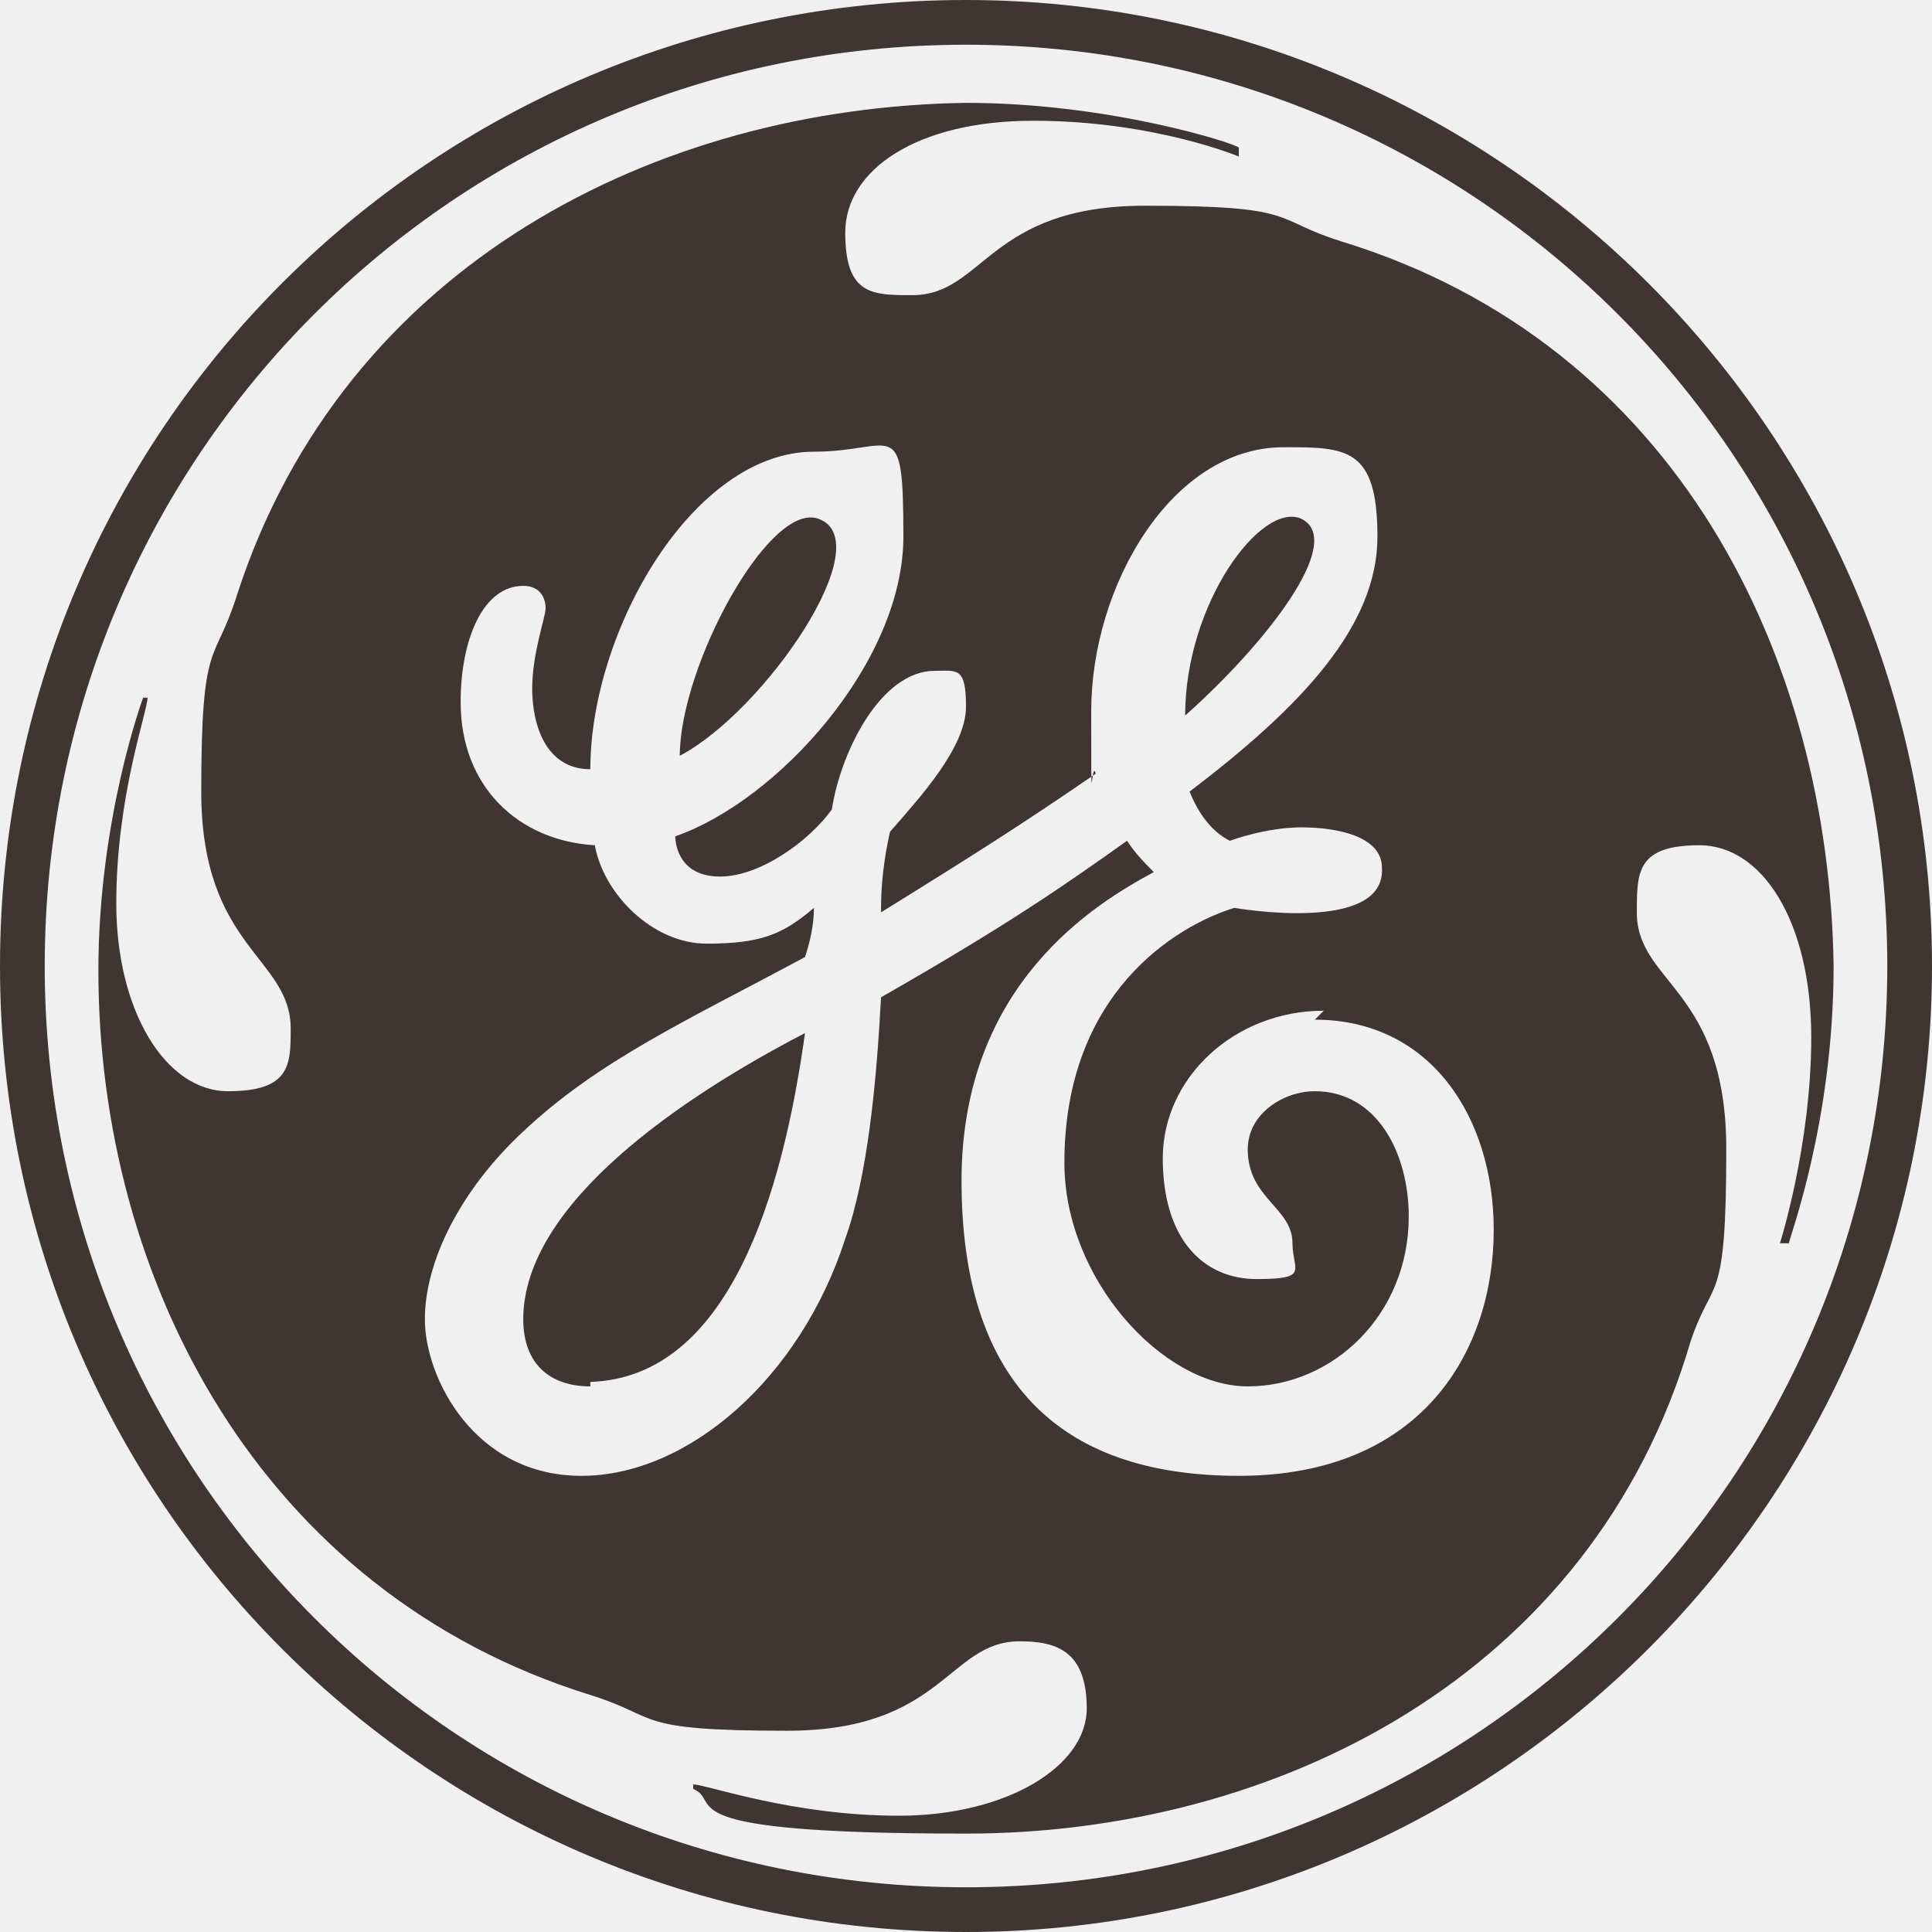
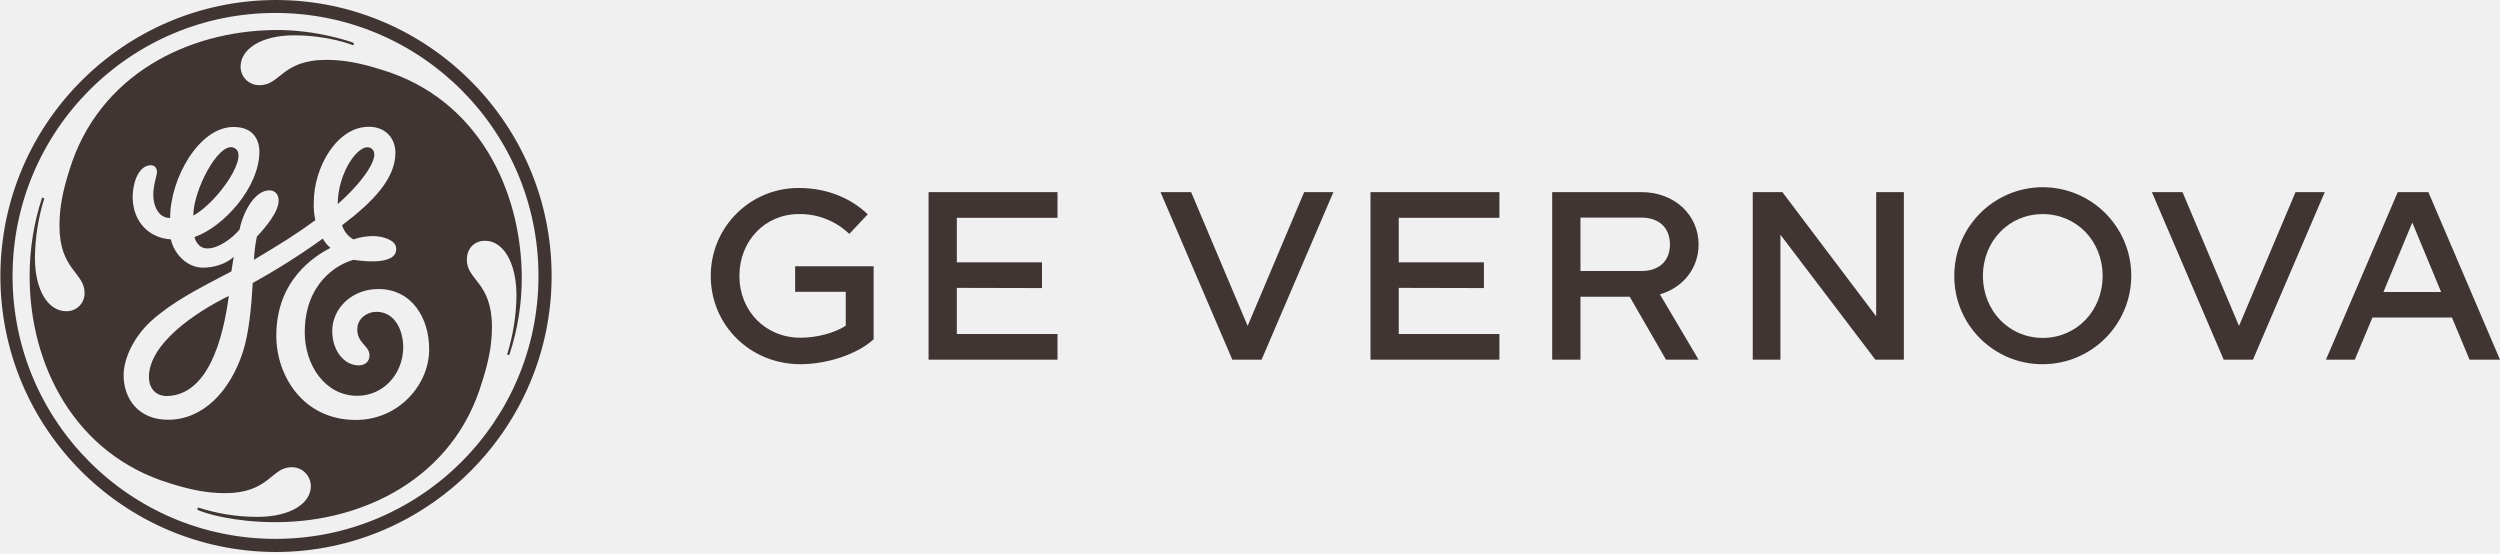
- <svg xmlns="http://www.w3.org/2000/svg" id="Layer_1" version="1.1" viewBox="0 0 43.2 43.2">
-   <path fill="#403532" d="M21.6,43.2C9.7,43.2,0,33.6,0,21.6S9.7,0,21.6,0s21.6,9.7,21.6,21.6-9.7,21.6-21.6,21.6ZM21.6,1C10.2,1,1,10.2,1,21.6s9.2,20.6,20.6,20.6,20.6-9.2,20.6-20.6S33,1,21.6,1ZM39.9,27.8h-.1s0,0,0,0c0,0,.7-2.2.7-4.6,0-2.6-1.1-4.3-2.5-4.3s-1.4.6-1.4,1.5c0,1.6,2,1.7,2,5.3s-.3,2.8-.8,4.3c-2.2,7.5-9.3,11-16.2,11s-5.4-.7-6.1-1c0,0,0,0,0-.1h0c.3,0,2.2.7,4.6.7s4.2-1.1,4.2-2.4-.7-1.5-1.5-1.5c-1.6,0-1.7,2-5.2,2s-2.8-.3-4.4-.8c-7.4-2.3-11-9.3-11-16.2,0-3.4,1-6.1,1-6.1h.1s0,0,0,0c0,.3-.7,2.2-.7,4.6s1.1,4.2,2.5,4.2,1.4-.6,1.4-1.4c0-1.6-2-1.8-2-5.3s.3-2.8.8-4.4C7.7,5.9,14.7,2.4,21.6,2.3c3.2,0,6,.9,6.1,1h0c0,.1,0,.2,0,.2,0,0-1.9-.8-4.6-.8-2.6,0-4.2,1.1-4.2,2.5s.6,1.4,1.5,1.4c1.6,0,1.7-2,5.2-2s2.8.3,4.4.8c7.5,2.3,10.9,9.3,11,16.2,0,3.5-1,6.1-1,6.2ZM29.6,22.6c-2,0-3.6,1.5-3.6,3.3s.9,2.7,2.1,2.7.8-.2.8-.8c0-.8-1-1-1-2.1,0-.8.8-1.3,1.5-1.3,1.4,0,2.1,1.4,2.1,2.8,0,2.2-1.7,3.8-3.6,3.8s-4.1-2.4-4.1-5c0-3.8,2.5-5.3,3.8-5.7,0,0,3.4.6,3.3-.9,0-.7-1-.9-1.8-.9-.8,0-1.6.3-1.6.3-.4-.2-.7-.6-.9-1.1,2.5-1.9,4.2-3.7,4.2-5.7s-.7-2-2.1-2c-2.5,0-4.3,3.1-4.3,5.9s0,1,.1,1.4c-1.6,1.1-2.7,1.8-4.8,3.1,0-.3,0-.9.2-1.8.7-.8,1.7-1.9,1.7-2.8s-.2-.8-.7-.8c-1.2,0-2.1,1.8-2.3,3.1-.5.7-1.6,1.5-2.5,1.5s-1-.7-1-.9c2.3-.8,5.1-3.9,5.1-6.7s-.2-1.9-2-1.9c-2.7,0-5,4-5,7.1-1,0-1.3-1-1.3-1.8s.3-1.6.3-1.8-.1-.5-.5-.5c-.9,0-1.4,1.2-1.4,2.6,0,1.9,1.3,3.1,3,3.2.2,1.1,1.3,2.2,2.5,2.2s1.7-.2,2.4-.8c0,.4-.1.8-.2,1.1-2.6,1.4-4.6,2.3-6.3,3.9-1.4,1.3-2.2,2.9-2.2,4.2s1.1,3.5,3.5,3.5,4.9-2.2,5.9-5.3c.5-1.4.7-3.5.8-5.4,2.8-1.6,4.1-2.5,5.5-3.5.2.3.4.5.6.7-1.3.7-4.3,2.5-4.3,6.9s2.1,6.6,6.2,6.6,5.7-2.8,5.7-5.5c0-2.5-1.4-4.7-4-4.7ZM13.2,31c-.9,0-1.5-.5-1.5-1.5,0-2.6,3.6-5,6.3-6.4-.5,3.6-1.7,7.7-4.8,7.8ZM15.2,16.9c0-2,2-5.7,3.1-5.3,1.4.5-1.2,4.3-3.1,5.3ZM26.5,16c0-2.5,1.7-4.8,2.6-4.4,1,.5-.8,2.8-2.6,4.4Z" />
+ <svg xmlns="http://www.w3.org/2000/svg" width="1274" height="282" viewBox="0 0 1274 282" fill="none">
+   <g clip-path="url(#clip0_32_2)">
+     <path d="M432.8 119.2C425.9 112.6 416.7 108.9 407.1 109.1C389.8 109.1 376.8 122.8 376.8 140.6C376.8 158.4 390 172.1 407.9 172.1C416.1 172.1 425.1 169.8 431 166V148.7H405.2V135.7H445.2V172.9C436.7 180.7 421.2 185.6 407.9 185.6C382.2 185.6 362.2 165.6 362.2 140.7C362.1 116 382 95.9 406.7 95.8C406.8 95.8 407 95.8 407.1 95.8C421.2 95.8 433.4 100.8 442.2 109.2L432.8 119.2ZM487.6 146.7V170.2H538.9V183.3H473.2V97.9H538.9V111H487.6V133.7H531V146.8L487.6 146.7ZM591.4 97.9H607L635.8 166.1L664.6 97.9H679.5L642.9 183.3H628L591.4 97.9ZM712.8 146.7V170.2H764.1V183.3H698.4V97.9H764.1V111H712.8V133.7H756.2V146.8L712.8 146.7ZM849 183.3L830.5 151.2H805.4V183.3H791V97.9H836.5C853.2 97.9 865.6 109.4 865.6 124.6C865.6 136.8 857.6 146.6 845.9 150L865.6 183.3H849ZM851 124.6C851 116.1 845.5 110.9 836.5 110.9H805.4V138.1H836.5C845.5 138.1 851 133 851 124.6ZM893.2 97.9H908.3L956.1 161.2V97.9H970.2V183.3H955.7L907.3 119.6V183.3H893.2V97.9ZM995.9 140.6C995.9 115.7 1016 95.5 1040.9 95.4C1065.8 95.4 1086 115.5 1086.1 140.4C1086.1 165.3 1066 185.5 1041.1 185.6H1041C1016.2 185.7 996 165.7 995.9 140.9C995.9 140.8 995.9 140.7 995.9 140.6ZM1071.5 140.6C1071.5 122.8 1058.2 109.1 1041 109.1C1023.8 109.1 1010.5 122.8 1010.5 140.6C1010.5 158.4 1023.8 172.2 1041 172.2C1058.2 172.2 1071.5 158.4 1071.5 140.6ZM1096.6 97.9H1112.2L1141 166.1L1169.8 97.9H1184.7L1148.1 183.3H1133.2L1096.6 97.9ZM1274 183.3H1258.5L1249.5 161.8H1209L1200 183.3H1185.3L1221.9 97.9H1237.5L1274 183.3ZM1244 148.8L1229.3 113.4L1214.6 148.8H1244ZM172.1 104C172.1 88 182.9 72.5 188.8 75.4C195.5 78.8 183.7 93.9 172.1 104ZM98.5 109.9C98.5 97 111.2 72.6 118.9 75.2C128.1 78.2 111.3 102.8 98.5 109.9ZM85.6 201.8C79.8 202.1 75.9 198.3 75.9 192.1C75.9 175.3 99.1 159.4 116.6 150.8C113.5 174.2 105.6 200.9 85.6 201.8ZM192.7 147.3C179.5 147.3 169.3 157 169.3 168.7C169.3 178.4 175.1 186.2 182.9 186.2C185.6 186.2 188.3 184.6 188.3 181.1C188.3 176 181.6 174.8 182.1 167.2C182.4 162.2 187.1 158.9 191.8 158.9C201.1 158.9 205.5 168 205.5 177.3C205.1 191.7 194.5 201.7 182.1 201.7C165.7 201.7 155.3 186.1 155.3 169.4C155.3 144.5 171.6 134.7 180.2 132.4C180.3 132.4 202.6 136.4 201.9 126.5C201.6 122.2 195.2 120.5 190.5 120.3C187 120.3 183.5 120.8 180.1 122C177.3 120.4 175.3 117.9 174.3 114.8C190.3 102.7 201.5 91 201.5 77.8C201.5 70.8 196.8 64.6 187.9 64.6C171.9 64.6 159.9 84.9 159.9 103.2C159.8 106.2 160 109.2 160.7 112.2C150.6 119.6 143.1 124.2 129.4 132.4C129.6 128.4 130.1 124.5 130.9 120.6C135.6 115.5 142 108 142 102.1C142 99.4 140.4 97 137.3 97C129.5 97 123.7 108.7 122.1 116.9C118.6 121.2 111.6 126.6 105.7 126.6C101 126.6 99.5 122.3 99.1 120.8C113.9 115.7 132.2 95.5 132.2 77.2C132.2 73.3 130.6 64.7 119 64.7C101.5 64.7 86.7 90.8 86.7 111.1C80.5 111.1 78.1 104.5 78.1 99.4C78.1 94.3 80 89.3 80 87.7C80 86.1 79.2 84.2 76.9 84.2C71.1 84.2 67.6 92 67.6 101C68 113.5 76.2 121.3 87.1 122C88.7 129.4 95.3 136.4 103.5 136.4C108.6 136.4 114.8 134.8 119.1 130.9C118.7 133.6 118.3 136 117.9 138.3C100.8 147.3 88.3 153.5 77 163.6C68.1 171.8 63 182.7 63 191.3C63 203 70.4 213.9 85.6 213.9C103.5 213.9 117.1 199.5 123.7 179.6C126.8 170.2 128.1 156.6 128.8 144.2C141.1 137.4 153.1 129.8 164.5 121.6C165.5 123.4 166.8 125 168.4 126.3C160.2 130.6 140.8 142.7 140.8 171.1C140.8 191.4 154.4 214 181.3 214C203.5 214 218.7 195.7 218.7 178.2C218.8 162 209.8 147.2 192.7 147.3ZM259.6 180.7C259.5 180.8 259.3 181 258.9 180.9C258.6 180.8 258.5 180.6 258.5 180.4C261.5 170.7 263.1 160.6 263.2 150.4C263.1 133.3 256.2 122.7 247.2 122.7C241.7 122.7 237.9 126.6 237.9 132.4C237.9 142.9 250.7 143.7 250.7 166.7C250.7 176.1 248.8 185 245.6 194.8C231.2 243.5 185.3 266.1 140.5 266.1C119.9 266.1 105.2 261.9 100.8 259.9C100.6 259.7 100.5 259.4 100.6 259.1C100.7 258.8 101 258.6 101.2 258.7C110.9 261.8 121 263.4 131.1 263.4C148.2 263.4 158.4 256.4 158.4 247.8C158.4 242.5 154.2 238.1 148.8 238.1C148.7 238.1 148.7 238.1 148.6 238.1C138.1 238.1 137.3 251.3 114.7 251.3C105 251.3 96.4 249.4 86.3 246.2C38 231.4 15 185.8 15.1 140.6C15.1 127.1 17.2 113.7 21.4 100.9C21.6 100.7 21.9 100.7 22.1 100.8C22.4 100.9 22.5 101.2 22.5 101.3C19.5 111 17.9 121.1 17.8 131.3C17.8 148.4 24.8 158.6 33.8 158.6C38.9 158.7 43.1 154.6 43.1 149.5C43.1 149.4 43.1 149.3 43.1 149.3C43.1 138.8 30.3 137.6 30.3 115C30.3 105.3 32.2 96.7 35.4 86.6C50.2 38.3 95.7 15.6 140.5 15.3C161.3 15.1 179.5 21.4 180.2 21.9C180.4 22.1 180.4 22.4 180.3 22.6C180.2 23 179.9 23 179.8 23C179.6 23 167.7 18 149.8 18C133.1 18 122.6 25 122.6 34C122.6 39.1 126.7 43.3 131.9 43.4C132.1 43.4 132.2 43.4 132.4 43.4C142.9 43.4 143.7 30.5 166.3 30.5C176 30.5 184.6 32.4 194.7 35.6C243.4 50.4 265.5 96.4 265.9 140.8C266 154.2 263.9 167.8 259.6 180.7ZM140.5 6.6C66.5 6.5 6.5 66.5 6.4 140.5C6.3 214.5 66.3 274.6 140.3 274.6C214.3 274.7 274.4 214.7 274.4 140.7V140.6C274.4 66.7 214.5 6.7 140.5 6.6ZM140.5 281.3C62.8 281.1 3.05794e-07 218 0.2 140.3C0.5 62.9 63.2 0.2 140.5 0C218 0 281.1 63.1 281.1 140.6C281.1 218.1 218 281.3 140.5 281.3Z" fill="#403532" />
+   </g>
+   <defs>
+     <clipPath id="clip0_32_2">
+       <rect width="1274" height="281.3" fill="white" />
+     </clipPath>
+   </defs>
</svg>
